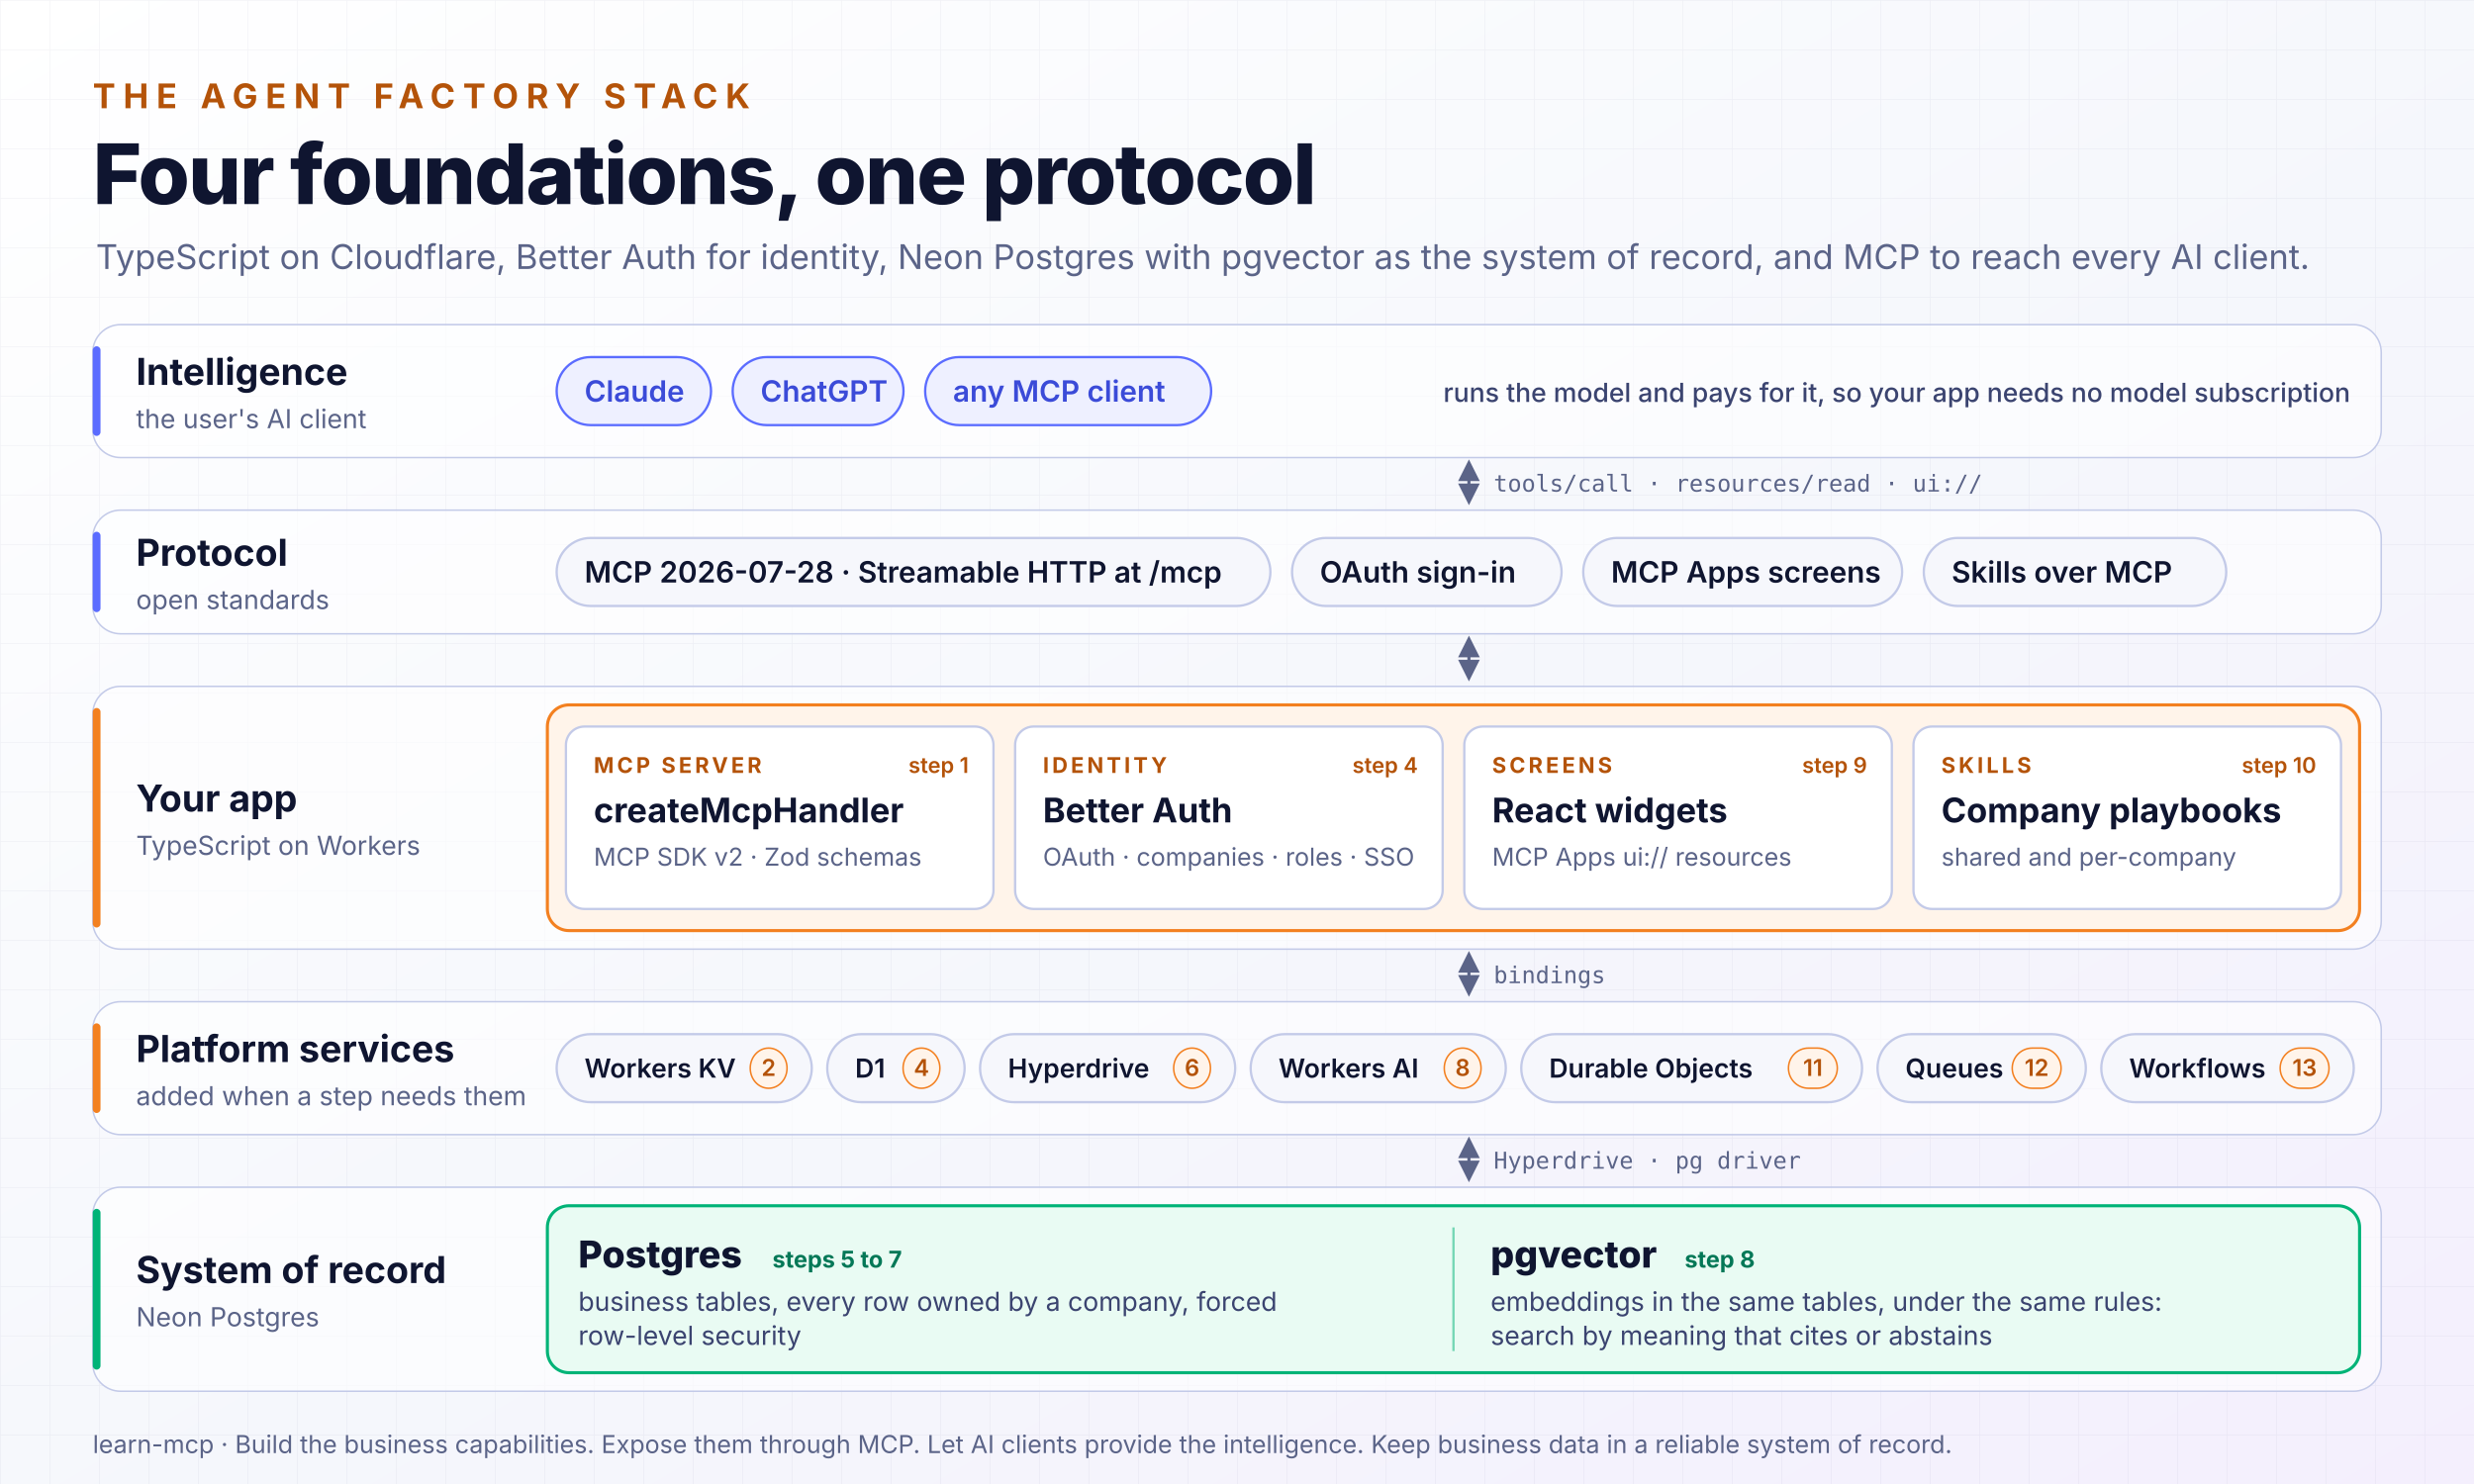
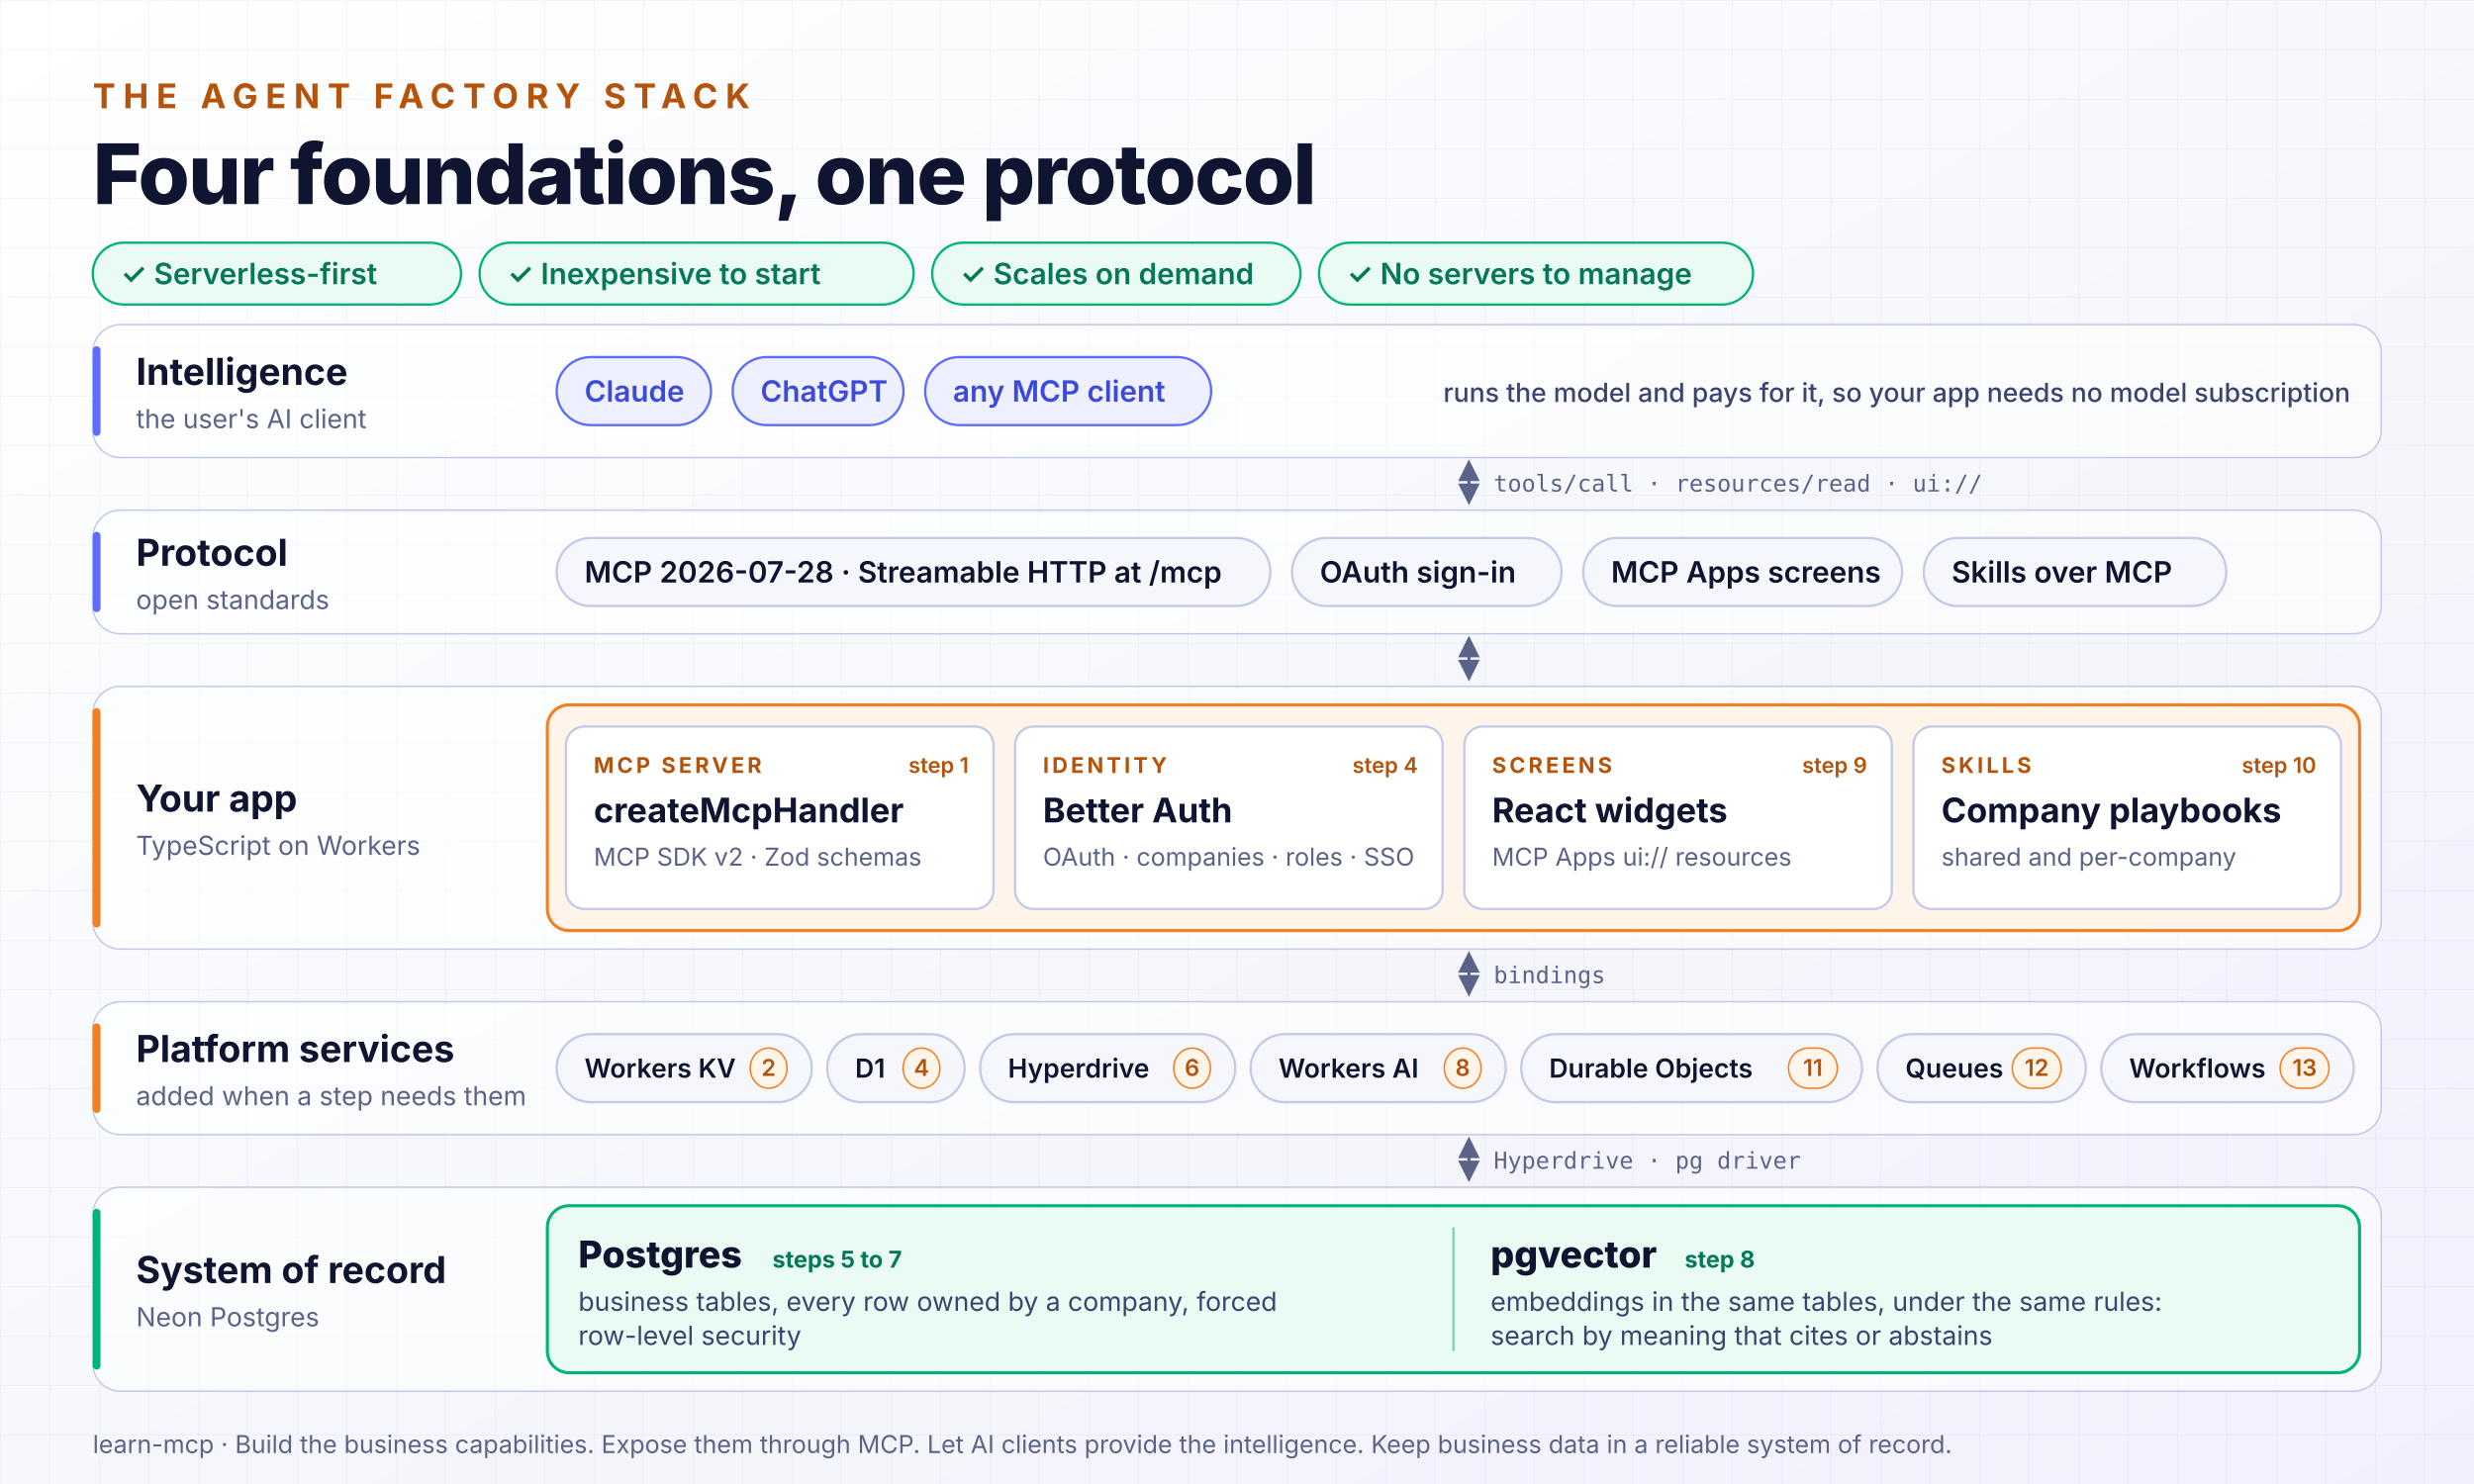
<svg xmlns="http://www.w3.org/2000/svg" width="1600" height="960" viewBox="0 0 1600 960" role="img" aria-labelledby="t d">
  <defs>
    <linearGradient id="bg" x1="0" y1="0" x2="1" y2="1">
      <stop offset="0" stop-color="#ffffff" />
      <stop offset="0.55" stop-color="#f5f7fc" />
      <stop offset="1" stop-color="#f4effd" />
    </linearGradient>
    <pattern id="grid" width="32" height="32" patternUnits="userSpaceOnUse">
      <path d="M32 0H0V32" fill="none" stroke="#1b2550" stroke-opacity="0.05" stroke-width="1" />
    </pattern>
    <marker id="ar" viewBox="0 0 10 10" refX="8" refY="5" markerWidth="7" markerHeight="7" orient="auto-start-reverse">
      <path d="M0 0L10 5L0 10z" fill="#5b6488" />
    </marker>
    <marker id="aro" viewBox="0 0 10 10" refX="8" refY="5" markerWidth="7" markerHeight="7" orient="auto-start-reverse">
      <path d="M0 0L10 5L0 10z" fill="#f38020" />
    </marker>
  </defs>
  <rect width="1600" height="960" fill="url(#bg)" />
  <rect width="1600" height="960" fill="url(#grid)" />
  <text x="60" y="70" font-family="Inter, -apple-system, BlinkMacSystemFont, 'Segoe UI', Roboto, Helvetica, Arial, sans-serif" font-size="22" font-weight="700" fill="#b45309" text-anchor="start" letter-spacing="5">THE AGENT FACTORY STACK</text>
  <text x="60" y="132" font-family="Inter, -apple-system, BlinkMacSystemFont, 'Segoe UI', Roboto, Helvetica, Arial, sans-serif" font-size="54" font-weight="800" fill="#0f1530" text-anchor="start" letter-spacing="-1">Four foundations, one protocol</text>
-   <text x="62" y="174" font-family="Inter, -apple-system, BlinkMacSystemFont, 'Segoe UI', Roboto, Helvetica, Arial, sans-serif" font-size="22" font-weight="400" fill="#5b6488" text-anchor="start">TypeScript on Cloudflare, Better Auth for identity, Neon Postgres with pgvector as the system of record, and MCP to reach every AI client.</text>
+   <rect x="60" y="157" width="238.16" height="40" rx="20.0" fill="#e9fbf3" stroke="#00b377" stroke-width="1.5" />
+   <text x="78" y="183.84" font-family="Inter, -apple-system, BlinkMacSystemFont, 'Segoe UI', Roboto, Helvetica, Arial, sans-serif" font-size="19" font-weight="600" fill="#047857" text-anchor="start">✓  Serverless-first</text>
+   <rect x="310.16" y="157" width="280.72" height="40" rx="20.0" fill="#e9fbf3" stroke="#00b377" stroke-width="1.5" />
+   <text x="328.16" y="183.84" font-family="Inter, -apple-system, BlinkMacSystemFont, 'Segoe UI', Roboto, Helvetica, Arial, sans-serif" font-size="19" font-weight="600" fill="#047857" text-anchor="start">✓  Inexpensive to start</text>
+   <rect x="602.88" y="157" width="238.16" height="40" rx="20.0" fill="#e9fbf3" stroke="#00b377" stroke-width="1.5" />
+   <text x="620.88" y="183.84" font-family="Inter, -apple-system, BlinkMacSystemFont, 'Segoe UI', Roboto, Helvetica, Arial, sans-serif" font-size="19" font-weight="600" fill="#047857" text-anchor="start">✓  Scales on demand</text>
+   <rect x="853.04" y="157" width="280.72" height="40" rx="20.0" fill="#e9fbf3" stroke="#00b377" stroke-width="1.5" />
+   <text x="871.04" y="183.84" font-family="Inter, -apple-system, BlinkMacSystemFont, 'Segoe UI', Roboto, Helvetica, Arial, sans-serif" font-size="19" font-weight="600" fill="#047857" text-anchor="start">✓  No servers to manage</text>
  <rect x="60" y="210" width="1480" height="86" rx="18" fill="#ffffff" stroke="#c3cae8" stroke-width="1" fill-opacity="0.6" />
  <rect x="60" y="224" width="5" height="58" rx="2.5" fill="#5b6cff" />
  <text x="88" y="249.0" font-family="Inter, -apple-system, BlinkMacSystemFont, 'Segoe UI', Roboto, Helvetica, Arial, sans-serif" font-size="24" font-weight="700" fill="#0f1530" text-anchor="start">Intelligence</text>
  <text x="88" y="277.0" font-family="Inter, -apple-system, BlinkMacSystemFont, 'Segoe UI', Roboto, Helvetica, Arial, sans-serif" font-size="17" font-weight="400" fill="#5b6488" text-anchor="start">the user's AI client</text>
  <rect x="360" y="231" width="99.84" height="44" rx="22.0" fill="#eef0ff" stroke="#5b6cff" stroke-width="1.5" />
  <text x="378" y="259.84" font-family="Inter, -apple-system, BlinkMacSystemFont, 'Segoe UI', Roboto, Helvetica, Arial, sans-serif" font-size="19" font-weight="600" fill="#3b4bd8" text-anchor="start">Claude</text>
  <rect x="473.84" y="231" width="110.48" height="44" rx="22.0" fill="#eef0ff" stroke="#5b6cff" stroke-width="1.5" />
  <text x="491.84" y="259.84" font-family="Inter, -apple-system, BlinkMacSystemFont, 'Segoe UI', Roboto, Helvetica, Arial, sans-serif" font-size="19" font-weight="600" fill="#3b4bd8" text-anchor="start">ChatGPT</text>
  <rect x="598.32" y="231" width="184.96" height="44" rx="22.0" fill="#eef0ff" stroke="#5b6cff" stroke-width="1.5" />
  <text x="616.32" y="259.84" font-family="Inter, -apple-system, BlinkMacSystemFont, 'Segoe UI', Roboto, Helvetica, Arial, sans-serif" font-size="19" font-weight="600" fill="#3b4bd8" text-anchor="start">any MCP client</text>
  <text x="1520" y="260" font-family="Inter, -apple-system, BlinkMacSystemFont, 'Segoe UI', Roboto, Helvetica, Arial, sans-serif" font-size="17" font-weight="500" fill="#3b4470" text-anchor="end">runs the model and pays for it, so your app needs no model subscription</text>
  <line x1="950.0" y1="300" x2="950.0" y2="324" stroke="#5b6488" stroke-width="2" marker-end="url(#ar)" marker-start="url(#ar)" />
  <text x="966.0" y="318" font-family="ui-monospace, SFMono-Regular, Menlo, 'DejaVu Sans Mono', monospace" font-size="15" font-weight="500" fill="#5b6488" text-anchor="start">tools/call · resources/read · ui://</text>
  <rect x="60" y="330" width="1480" height="80" rx="18" fill="#ffffff" stroke="#c3cae8" stroke-width="1" fill-opacity="0.6" />
  <rect x="60" y="344" width="5" height="52" rx="2.5" fill="#5b6cff" />
  <text x="88" y="366.0" font-family="Inter, -apple-system, BlinkMacSystemFont, 'Segoe UI', Roboto, Helvetica, Arial, sans-serif" font-size="24" font-weight="700" fill="#0f1530" text-anchor="start">Protocol</text>
  <text x="88" y="394.0" font-family="Inter, -apple-system, BlinkMacSystemFont, 'Segoe UI', Roboto, Helvetica, Arial, sans-serif" font-size="17" font-weight="400" fill="#5b6488" text-anchor="start">open standards</text>
  <rect x="360" y="348" width="461.6" height="44" rx="22.0" fill="#f6f7fc" stroke="#c3cae8" stroke-width="1.5" />
  <text x="378" y="376.84" font-family="Inter, -apple-system, BlinkMacSystemFont, 'Segoe UI', Roboto, Helvetica, Arial, sans-serif" font-size="19" font-weight="600" fill="#0f1530" text-anchor="start">MCP 2026-07-28 · Streamable HTTP at /mcp</text>
  <rect x="835.6" y="348" width="174.32" height="44" rx="22.0" fill="#f6f7fc" stroke="#c3cae8" stroke-width="1.5" />
  <text x="853.6" y="376.84" font-family="Inter, -apple-system, BlinkMacSystemFont, 'Segoe UI', Roboto, Helvetica, Arial, sans-serif" font-size="19" font-weight="600" fill="#0f1530" text-anchor="start">OAuth sign-in</text>
  <rect x="1023.92" y="348" width="206.24" height="44" rx="22.0" fill="#f6f7fc" stroke="#c3cae8" stroke-width="1.5" />
  <text x="1041.92" y="376.84" font-family="Inter, -apple-system, BlinkMacSystemFont, 'Segoe UI', Roboto, Helvetica, Arial, sans-serif" font-size="19" font-weight="600" fill="#0f1530" text-anchor="start">MCP Apps screens</text>
  <rect x="1244.16" y="348" width="195.6" height="44" rx="22.0" fill="#f6f7fc" stroke="#c3cae8" stroke-width="1.5" />
  <text x="1262.16" y="376.84" font-family="Inter, -apple-system, BlinkMacSystemFont, 'Segoe UI', Roboto, Helvetica, Arial, sans-serif" font-size="19" font-weight="600" fill="#0f1530" text-anchor="start">Skills over MCP</text>
  <line x1="950.0" y1="414" x2="950.0" y2="438" stroke="#5b6488" stroke-width="2" marker-end="url(#ar)" marker-start="url(#ar)" />
  <rect x="60" y="444" width="1480" height="170" rx="18" fill="#ffffff" stroke="#c3cae8" stroke-width="1" fill-opacity="0.6" />
  <rect x="60" y="458" width="5" height="142" rx="2.5" fill="#f38020" />
  <text x="88" y="525.0" font-family="Inter, -apple-system, BlinkMacSystemFont, 'Segoe UI', Roboto, Helvetica, Arial, sans-serif" font-size="24" font-weight="700" fill="#0f1530" text-anchor="start">Your app</text>
  <text x="88" y="553.0" font-family="Inter, -apple-system, BlinkMacSystemFont, 'Segoe UI', Roboto, Helvetica, Arial, sans-serif" font-size="17" font-weight="400" fill="#5b6488" text-anchor="start">TypeScript on Workers</text>
  <rect x="354" y="456" width="1172" height="146" rx="14" fill="#fff4ea" stroke="#f38020" stroke-width="2" />
  <rect x="366" y="470" width="276.5" height="118" rx="12" fill="#ffffff" stroke="#c3cae8" stroke-width="1.5" />
  <text x="384" y="500" font-family="Inter, -apple-system, BlinkMacSystemFont, 'Segoe UI', Roboto, Helvetica, Arial, sans-serif" font-size="14" font-weight="700" fill="#b45309" text-anchor="start" letter-spacing="2">MCP SERVER</text>
  <text x="384" y="532" font-family="Inter, -apple-system, BlinkMacSystemFont, 'Segoe UI', Roboto, Helvetica, Arial, sans-serif" font-size="22" font-weight="700" fill="#0f1530" text-anchor="start">createMcpHandler</text>
  <text x="384" y="560" font-family="Inter, -apple-system, BlinkMacSystemFont, 'Segoe UI', Roboto, Helvetica, Arial, sans-serif" font-size="16" font-weight="400" fill="#5b6488" text-anchor="start">MCP SDK v2 · Zod schemas</text>
  <text x="626.5" y="500" font-family="Inter, -apple-system, BlinkMacSystemFont, 'Segoe UI', Roboto, Helvetica, Arial, sans-serif" font-size="14" font-weight="600" fill="#b45309" text-anchor="end">step 1</text>
  <rect x="656.5" y="470" width="276.5" height="118" rx="12" fill="#ffffff" stroke="#c3cae8" stroke-width="1.5" />
  <text x="674.5" y="500" font-family="Inter, -apple-system, BlinkMacSystemFont, 'Segoe UI', Roboto, Helvetica, Arial, sans-serif" font-size="14" font-weight="700" fill="#b45309" text-anchor="start" letter-spacing="2">IDENTITY</text>
  <text x="674.5" y="532" font-family="Inter, -apple-system, BlinkMacSystemFont, 'Segoe UI', Roboto, Helvetica, Arial, sans-serif" font-size="22" font-weight="700" fill="#0f1530" text-anchor="start">Better Auth</text>
  <text x="674.5" y="560" font-family="Inter, -apple-system, BlinkMacSystemFont, 'Segoe UI', Roboto, Helvetica, Arial, sans-serif" font-size="16" font-weight="400" fill="#5b6488" text-anchor="start">OAuth · companies · roles · SSO</text>
  <text x="917.0" y="500" font-family="Inter, -apple-system, BlinkMacSystemFont, 'Segoe UI', Roboto, Helvetica, Arial, sans-serif" font-size="14" font-weight="600" fill="#b45309" text-anchor="end">step 4</text>
  <rect x="947.0" y="470" width="276.5" height="118" rx="12" fill="#ffffff" stroke="#c3cae8" stroke-width="1.5" />
  <text x="965.0" y="500" font-family="Inter, -apple-system, BlinkMacSystemFont, 'Segoe UI', Roboto, Helvetica, Arial, sans-serif" font-size="14" font-weight="700" fill="#b45309" text-anchor="start" letter-spacing="2">SCREENS</text>
  <text x="965.0" y="532" font-family="Inter, -apple-system, BlinkMacSystemFont, 'Segoe UI', Roboto, Helvetica, Arial, sans-serif" font-size="22" font-weight="700" fill="#0f1530" text-anchor="start">React widgets</text>
  <text x="965.0" y="560" font-family="Inter, -apple-system, BlinkMacSystemFont, 'Segoe UI', Roboto, Helvetica, Arial, sans-serif" font-size="16" font-weight="400" fill="#5b6488" text-anchor="start">MCP Apps ui:// resources</text>
  <text x="1207.5" y="500" font-family="Inter, -apple-system, BlinkMacSystemFont, 'Segoe UI', Roboto, Helvetica, Arial, sans-serif" font-size="14" font-weight="600" fill="#b45309" text-anchor="end">step 9</text>
  <rect x="1237.5" y="470" width="276.5" height="118" rx="12" fill="#ffffff" stroke="#c3cae8" stroke-width="1.5" />
  <text x="1255.5" y="500" font-family="Inter, -apple-system, BlinkMacSystemFont, 'Segoe UI', Roboto, Helvetica, Arial, sans-serif" font-size="14" font-weight="700" fill="#b45309" text-anchor="start" letter-spacing="2">SKILLS</text>
  <text x="1255.5" y="532" font-family="Inter, -apple-system, BlinkMacSystemFont, 'Segoe UI', Roboto, Helvetica, Arial, sans-serif" font-size="22" font-weight="700" fill="#0f1530" text-anchor="start">Company playbooks</text>
  <text x="1255.5" y="560" font-family="Inter, -apple-system, BlinkMacSystemFont, 'Segoe UI', Roboto, Helvetica, Arial, sans-serif" font-size="16" font-weight="400" fill="#5b6488" text-anchor="start">shared and per-company</text>
  <text x="1498.0" y="500" font-family="Inter, -apple-system, BlinkMacSystemFont, 'Segoe UI', Roboto, Helvetica, Arial, sans-serif" font-size="14" font-weight="600" fill="#b45309" text-anchor="end">step 10</text>
  <line x1="950.0" y1="618" x2="950.0" y2="642" stroke="#5b6488" stroke-width="2" marker-end="url(#ar)" marker-start="url(#ar)" />
  <text x="966.0" y="636" font-family="ui-monospace, SFMono-Regular, Menlo, 'DejaVu Sans Mono', monospace" font-size="15" font-weight="500" fill="#5b6488" text-anchor="start">bindings</text>
  <rect x="60" y="648" width="1480" height="86" rx="18" fill="#ffffff" stroke="#c3cae8" stroke-width="1" fill-opacity="0.6" />
  <rect x="60" y="662" width="5" height="58" rx="2.5" fill="#f38020" />
  <text x="88" y="687.0" font-family="Inter, -apple-system, BlinkMacSystemFont, 'Segoe UI', Roboto, Helvetica, Arial, sans-serif" font-size="24" font-weight="700" fill="#0f1530" text-anchor="start">Platform services</text>
  <text x="88" y="715.0" font-family="Inter, -apple-system, BlinkMacSystemFont, 'Segoe UI', Roboto, Helvetica, Arial, sans-serif" font-size="17" font-weight="400" fill="#5b6488" text-anchor="start">added when a step needs them</text>
  <rect x="360" y="669" width="165.0" height="44" rx="22.0" fill="#f6f7fc" stroke="#c3cae8" stroke-width="1.5" />
  <text x="378" y="697.12" font-family="Inter, -apple-system, BlinkMacSystemFont, 'Segoe UI', Roboto, Helvetica, Arial, sans-serif" font-size="17" font-weight="600" fill="#0f1530" text-anchor="start">Workers KV</text>
  <rect x="485.2" y="678" width="23.8" height="26" rx="13.0" fill="#fff4ea" stroke="#f38020" stroke-width="1" />
  <text x="497.1" y="696.0" font-family="Inter, -apple-system, BlinkMacSystemFont, 'Segoe UI', Roboto, Helvetica, Arial, sans-serif" font-size="15" font-weight="600" fill="#b45309" text-anchor="middle">2</text>
  <rect x="535.0" y="669" width="88.84" height="44" rx="22.0" fill="#f6f7fc" stroke="#c3cae8" stroke-width="1.5" />
  <text x="553.0" y="697.12" font-family="Inter, -apple-system, BlinkMacSystemFont, 'Segoe UI', Roboto, Helvetica, Arial, sans-serif" font-size="17" font-weight="600" fill="#0f1530" text-anchor="start">D1</text>
  <rect x="584.04" y="678" width="23.8" height="26" rx="13.0" fill="#fff4ea" stroke="#f38020" stroke-width="1" />
  <text x="595.94" y="696.0" font-family="Inter, -apple-system, BlinkMacSystemFont, 'Segoe UI', Roboto, Helvetica, Arial, sans-serif" font-size="15" font-weight="600" fill="#b45309" text-anchor="middle">4</text>
  <rect x="633.84" y="669" width="165.0" height="44" rx="22.0" fill="#f6f7fc" stroke="#c3cae8" stroke-width="1.5" />
  <text x="651.84" y="697.12" font-family="Inter, -apple-system, BlinkMacSystemFont, 'Segoe UI', Roboto, Helvetica, Arial, sans-serif" font-size="17" font-weight="600" fill="#0f1530" text-anchor="start">Hyperdrive</text>
  <rect x="759.04" y="678" width="23.8" height="26" rx="13.0" fill="#fff4ea" stroke="#f38020" stroke-width="1" />
  <text x="770.94" y="696.0" font-family="Inter, -apple-system, BlinkMacSystemFont, 'Segoe UI', Roboto, Helvetica, Arial, sans-serif" font-size="15" font-weight="600" fill="#b45309" text-anchor="middle">6</text>
  <rect x="808.84" y="669" width="165.0" height="44" rx="22.0" fill="#f6f7fc" stroke="#c3cae8" stroke-width="1.5" />
  <text x="826.84" y="697.12" font-family="Inter, -apple-system, BlinkMacSystemFont, 'Segoe UI', Roboto, Helvetica, Arial, sans-serif" font-size="17" font-weight="600" fill="#0f1530" text-anchor="start">Workers AI</text>
  <rect x="934.04" y="678" width="23.8" height="26" rx="13.0" fill="#fff4ea" stroke="#f38020" stroke-width="1" />
  <text x="945.94" y="696.0" font-family="Inter, -apple-system, BlinkMacSystemFont, 'Segoe UI', Roboto, Helvetica, Arial, sans-serif" font-size="15" font-weight="600" fill="#b45309" text-anchor="middle">8</text>
  <rect x="983.84" y="669" width="220.4" height="44" rx="22.0" fill="#f6f7fc" stroke="#c3cae8" stroke-width="1.5" />
  <text x="1001.84" y="697.12" font-family="Inter, -apple-system, BlinkMacSystemFont, 'Segoe UI', Roboto, Helvetica, Arial, sans-serif" font-size="17" font-weight="600" fill="#0f1530" text-anchor="start">Durable Objects</text>
  <rect x="1156.64" y="678" width="31.6" height="26" rx="13.0" fill="#fff4ea" stroke="#f38020" stroke-width="1" />
  <text x="1172.44" y="696.0" font-family="Inter, -apple-system, BlinkMacSystemFont, 'Segoe UI', Roboto, Helvetica, Arial, sans-serif" font-size="15" font-weight="600" fill="#b45309" text-anchor="middle">11</text>
  <rect x="1214.24" y="669" width="134.72" height="44" rx="22.0" fill="#f6f7fc" stroke="#c3cae8" stroke-width="1.5" />
  <text x="1232.24" y="697.12" font-family="Inter, -apple-system, BlinkMacSystemFont, 'Segoe UI', Roboto, Helvetica, Arial, sans-serif" font-size="17" font-weight="600" fill="#0f1530" text-anchor="start">Queues</text>
  <rect x="1301.36" y="678" width="31.6" height="26" rx="13.0" fill="#fff4ea" stroke="#f38020" stroke-width="1" />
  <text x="1317.16" y="696.0" font-family="Inter, -apple-system, BlinkMacSystemFont, 'Segoe UI', Roboto, Helvetica, Arial, sans-serif" font-size="15" font-weight="600" fill="#b45309" text-anchor="middle">12</text>
  <rect x="1358.96" y="669" width="163.28" height="44" rx="22.0" fill="#f6f7fc" stroke="#c3cae8" stroke-width="1.5" />
  <text x="1376.96" y="697.12" font-family="Inter, -apple-system, BlinkMacSystemFont, 'Segoe UI', Roboto, Helvetica, Arial, sans-serif" font-size="17" font-weight="600" fill="#0f1530" text-anchor="start">Workflows</text>
  <rect x="1474.64" y="678" width="31.6" height="26" rx="13.0" fill="#fff4ea" stroke="#f38020" stroke-width="1" />
  <text x="1490.44" y="696.0" font-family="Inter, -apple-system, BlinkMacSystemFont, 'Segoe UI', Roboto, Helvetica, Arial, sans-serif" font-size="15" font-weight="600" fill="#b45309" text-anchor="middle">13</text>
  <line x1="950.0" y1="738" x2="950.0" y2="762" stroke="#5b6488" stroke-width="2" marker-end="url(#ar)" marker-start="url(#ar)" />
  <text x="966.0" y="756" font-family="ui-monospace, SFMono-Regular, Menlo, 'DejaVu Sans Mono', monospace" font-size="15" font-weight="500" fill="#5b6488" text-anchor="start">Hyperdrive · pg driver</text>
  <rect x="60" y="768" width="1480" height="132" rx="18" fill="#ffffff" stroke="#c3cae8" stroke-width="1" fill-opacity="0.6" />
  <rect x="60" y="782" width="5" height="104" rx="2.5" fill="#00b377" />
  <text x="88" y="830.0" font-family="Inter, -apple-system, BlinkMacSystemFont, 'Segoe UI', Roboto, Helvetica, Arial, sans-serif" font-size="24" font-weight="700" fill="#0f1530" text-anchor="start">System of record</text>
  <text x="88" y="858.0" font-family="Inter, -apple-system, BlinkMacSystemFont, 'Segoe UI', Roboto, Helvetica, Arial, sans-serif" font-size="17" font-weight="400" fill="#5b6488" text-anchor="start">Neon Postgres</text>
  <rect x="354" y="780" width="1172" height="108" rx="14" fill="#e9fbf3" stroke="#00b377" stroke-width="2" />
  <text x="374" y="820" font-family="Inter, -apple-system, BlinkMacSystemFont, 'Segoe UI', Roboto, Helvetica, Arial, sans-serif" font-size="24" font-weight="800" fill="#0f1530" text-anchor="start">Postgres</text>
  <text x="499.52" y="820" font-family="Inter, -apple-system, BlinkMacSystemFont, 'Segoe UI', Roboto, Helvetica, Arial, sans-serif" font-size="15" font-weight="700" fill="#047857" text-anchor="start">steps 5 to 7</text>
  <text x="374" y="848" font-family="Inter, -apple-system, BlinkMacSystemFont, 'Segoe UI', Roboto, Helvetica, Arial, sans-serif" font-size="17" font-weight="400" fill="#3b4470" text-anchor="start">business tables, every row owned by a company, forced</text>
  <text x="374" y="870" font-family="Inter, -apple-system, BlinkMacSystemFont, 'Segoe UI', Roboto, Helvetica, Arial, sans-serif" font-size="17" font-weight="400" fill="#3b4470" text-anchor="start">row-level security</text>
  <text x="964.0" y="820" font-family="Inter, -apple-system, BlinkMacSystemFont, 'Segoe UI', Roboto, Helvetica, Arial, sans-serif" font-size="24" font-weight="800" fill="#0f1530" text-anchor="start">pgvector</text>
  <text x="1089.52" y="820" font-family="Inter, -apple-system, BlinkMacSystemFont, 'Segoe UI', Roboto, Helvetica, Arial, sans-serif" font-size="15" font-weight="700" fill="#047857" text-anchor="start">step 8</text>
  <text x="964.0" y="848" font-family="Inter, -apple-system, BlinkMacSystemFont, 'Segoe UI', Roboto, Helvetica, Arial, sans-serif" font-size="17" font-weight="400" fill="#3b4470" text-anchor="start">embeddings in the same tables, under the same rules:</text>
  <text x="964.0" y="870" font-family="Inter, -apple-system, BlinkMacSystemFont, 'Segoe UI', Roboto, Helvetica, Arial, sans-serif" font-size="17" font-weight="400" fill="#3b4470" text-anchor="start">search by meaning that cites or abstains</text>
  <line x1="940.0" y1="794" x2="940.0" y2="874" stroke="#00b377" stroke-opacity="0.5" stroke-width="1.5" />
  <text x="60" y="940" font-family="Inter, -apple-system, BlinkMacSystemFont, 'Segoe UI', Roboto, Helvetica, Arial, sans-serif" font-size="16" font-weight="400" fill="#5b6488" text-anchor="start">learn-mcp · Build the business capabilities. Expose them through MCP. Let AI clients provide the intelligence. Keep business data in a reliable system of record.</text>
</svg>
